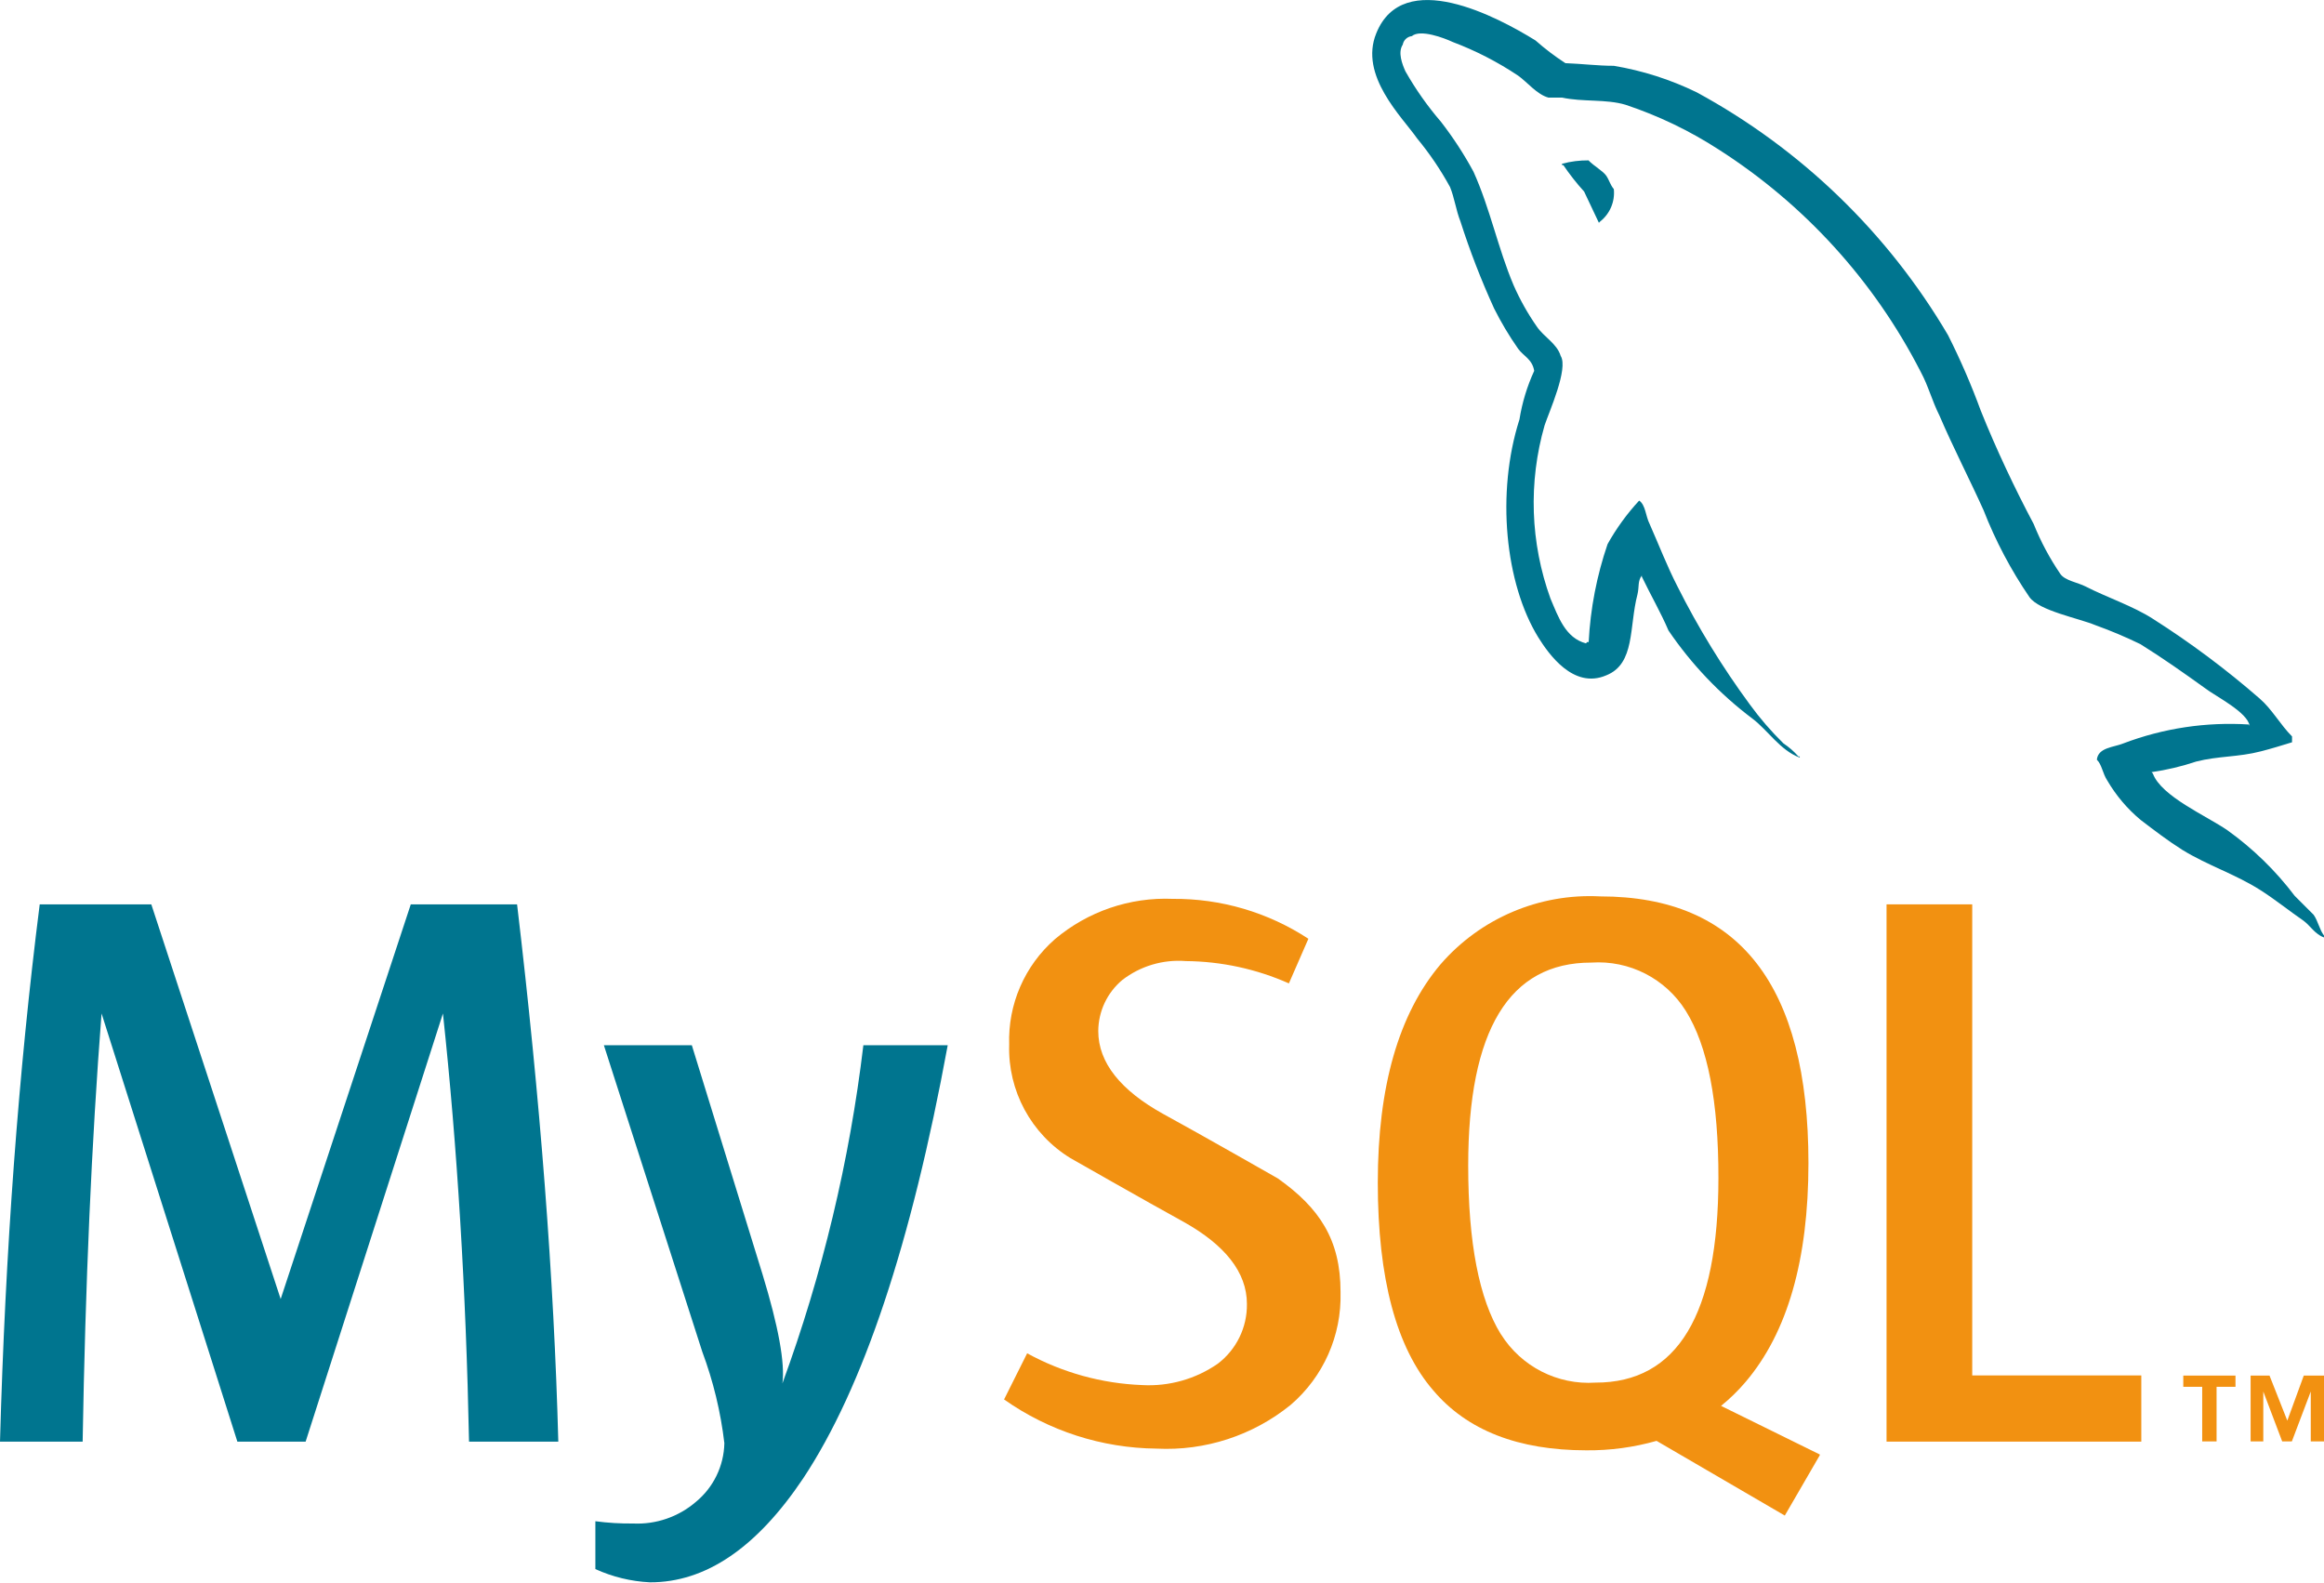
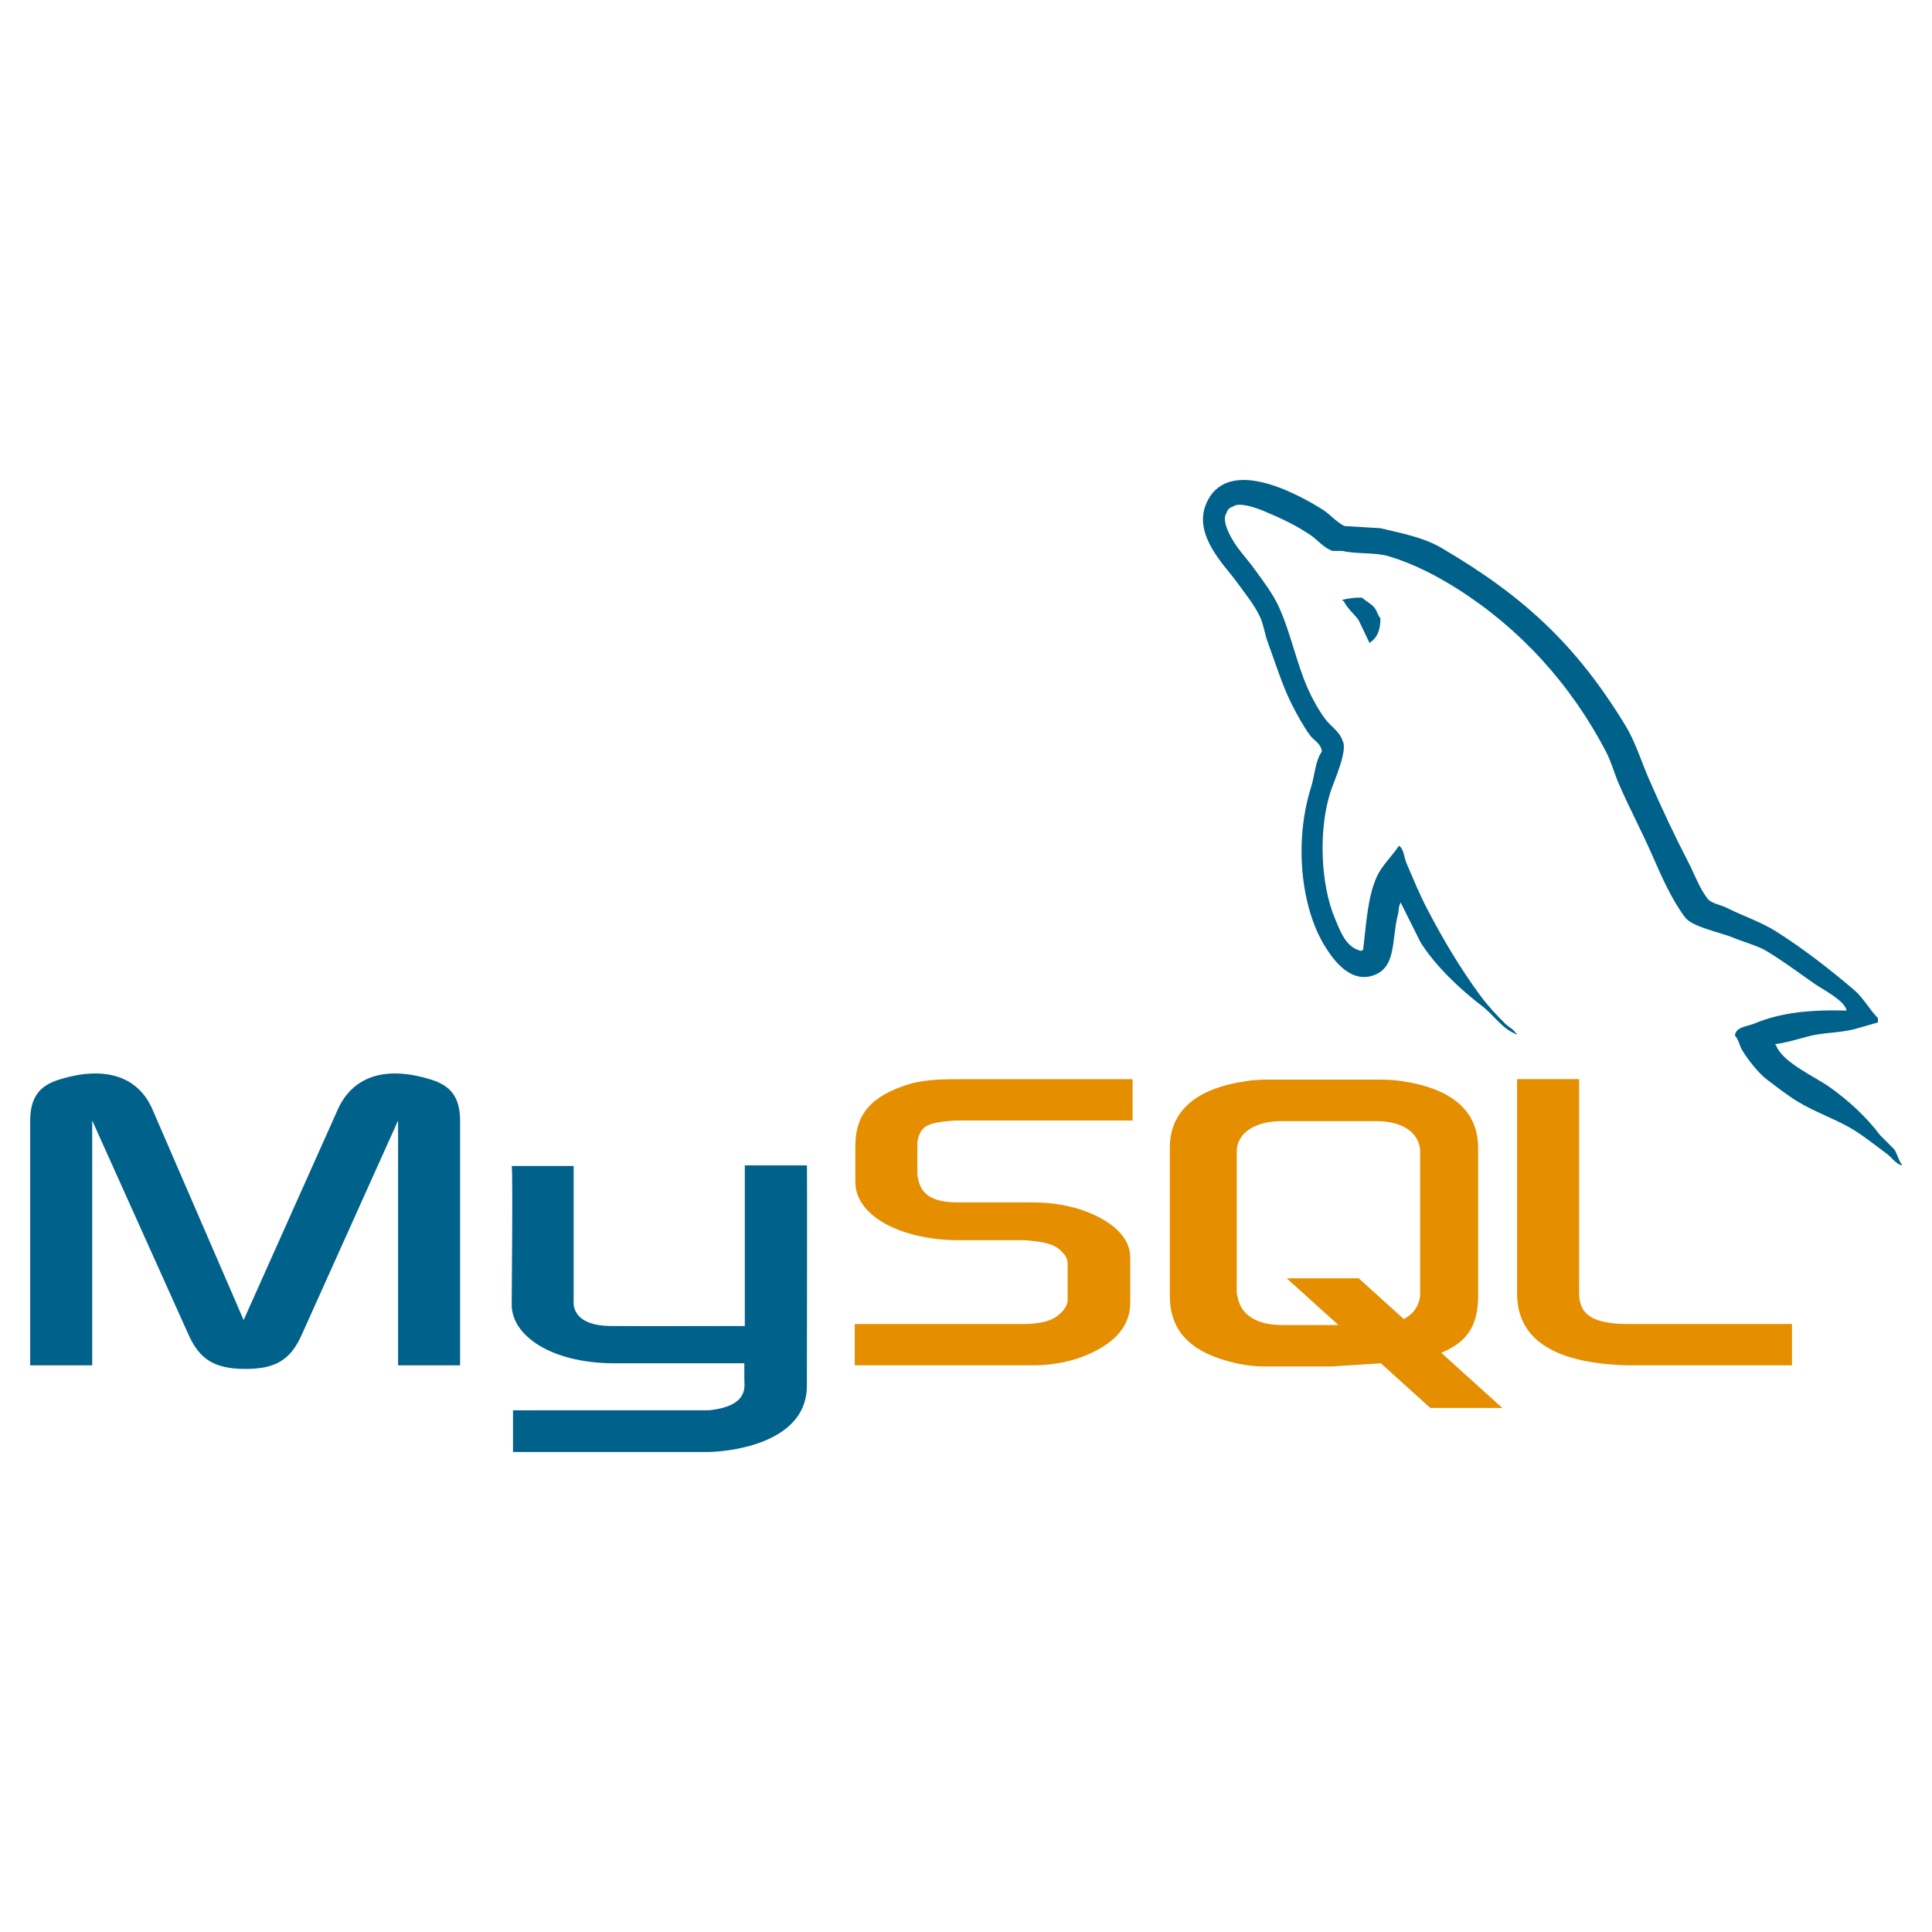
- <svg xmlns="http://www.w3.org/2000/svg" id="Layer_1" data-name="Layer 1" viewBox="0 0 122.88 83.67">
-   <defs>
-     <style>.cls-1,.cls-4{fill:#00758f;}.cls-2,.cls-3{fill:#f29111;}.cls-3,.cls-4{fill-rule:evenodd;}</style>
-   </defs>
-   <path class="cls-1" d="M29.54,76.23H24.8q-.24-12-1.38-22.64h0L16.16,76.23H12.55L5.37,53.59h0q-.79,10.19-1,22.64H0Q.42,61.08,2.1,47.82H8l6.84,20.87h0l6.88-20.87h5.62q1.84,15.52,2.18,28.41Zm0,0Z" />
-   <path class="cls-1" d="M50.11,55.27Q47.22,71,42.47,78.17q-3.69,5.51-8.1,5.5a7.89,7.89,0,0,1-2.89-.7V80.44a14.05,14.05,0,0,0,2,.12,4.74,4.74,0,0,0,3.31-1.14,4.13,4.13,0,0,0,1.51-3.11,20.77,20.77,0,0,0-1.17-4.84l-5.2-16.2h4.65l3.74,12.12q1.26,4.13,1.05,5.76a79.31,79.31,0,0,0,4.28-17.88Zm0,0Z" />
-   <path class="cls-2" d="M70.88,68.35a7.56,7.56,0,0,1-2.64,5.94,10.42,10.42,0,0,1-7.09,2.31A14.22,14.22,0,0,1,53.09,74l1.22-2.44a13.76,13.76,0,0,0,6.08,1.68,6.39,6.39,0,0,0,4-1.13,3.9,3.9,0,0,0,1.54-3.16c0-1.68-1.17-3.12-3.33-4.33-2-1.1-6-3.38-6-3.38a6.79,6.79,0,0,1-3.24-6,7.09,7.09,0,0,1,2.42-5.58,9.06,9.06,0,0,1,6.23-2.13,12.87,12.87,0,0,1,7.17,2.11L68.15,52a13.74,13.74,0,0,0-5.45-1.18,4.87,4.87,0,0,0-3.36,1,3.55,3.55,0,0,0-1.27,2.7c0,1.68,1.2,3.14,3.41,4.37,2,1.09,6.08,3.42,6.08,3.42,2.22,1.57,3.32,3.25,3.32,6Zm0,0Z" />
-   <path class="cls-3" d="M79.35,70.54c-1.14-1.85-1.72-4.82-1.72-8.91q0-10.74,6.51-10.73a5.45,5.45,0,0,1,5,2.56q1.73,2.77,1.72,8.84,0,10.82-6.5,10.81a5.47,5.47,0,0,1-5-2.56Zm16.87,6.37L91,74.34a9.72,9.72,0,0,0,1.3-1.27q3.32-3.91,3.32-11.57,0-14.1-11-14.1A10.44,10.44,0,0,0,76.16,51q-3.31,3.92-3.31,11.53t2.94,11c1.78,2.1,4.48,3.16,8.09,3.16a13.16,13.16,0,0,0,3.71-.5l6.78,3.95,1.85-3.19Zm0,0Z" />
-   <polygon class="cls-2" points="113.22 76.23 99.75 76.23 99.75 47.82 104.28 47.82 104.28 72.73 113.22 72.73 113.22 76.23 113.22 76.23" />
-   <path class="cls-2" d="M116.45,76.22h.75V73.33h1v-.59h-2.76v.59h1v2.89Zm5.72,0h.71V72.74h-1.07l-.87,2.38L120,72.74h-1v3.48h.67V73.58h0l1,2.64h.51l1-2.64v2.64Zm0,0Z" />
-   <path class="cls-4" d="M118.91,38.31a15.86,15.86,0,0,0-6.64,1c-.51.21-1.33.21-1.4.86.27.27.3.72.55,1.1a7.87,7.87,0,0,0,1.77,2.09c.72.55,1.44,1.1,2.2,1.58,1.33.82,2.84,1.3,4.13,2.13.76.48,1.51,1.09,2.27,1.61.37.27.61.72,1.09.89v-.1c-.24-.31-.31-.76-.55-1.1l-1-1a16.49,16.49,0,0,0-3.56-3.47c-1.1-.76-3.5-1.79-3.94-3l-.07-.07a13.51,13.51,0,0,0,2.36-.56c1.17-.3,2.23-.23,3.42-.54.55-.14,1.1-.31,1.65-.48v-.31c-.62-.62-1.06-1.44-1.71-2a46.9,46.9,0,0,0-5.65-4.22c-1.06-.68-2.43-1.13-3.56-1.71-.41-.21-1.09-.31-1.33-.66a13.87,13.87,0,0,1-1.41-2.64c-1-1.88-2-4-2.8-6A37.42,37.42,0,0,0,103,17.72,34.56,34.56,0,0,0,89.71,4.88a16.08,16.08,0,0,0-4.38-1.4c-.85,0-1.71-.11-2.56-.14a13.4,13.4,0,0,1-1.58-1.2c-2-1.24-7-3.91-8.42-.38C71.85,4,74.14,6.19,74.93,7.32a16.35,16.35,0,0,1,1.74,2.57c.24.59.31,1.21.55,1.82A41.7,41.7,0,0,0,79,16.31a16.86,16.86,0,0,0,1.27,2.13c.27.38.75.55.85,1.17a9.9,9.9,0,0,0-.78,2.57c-1.24,3.88-.76,8.68,1,11.53.54.86,1.85,2.75,3.59,2,1.54-.61,1.2-2.57,1.65-4.28.1-.42,0-.69.23-1v.06c.48,1,1,1.89,1.41,2.85A19.65,19.65,0,0,0,92.66,38c.82.62,1.47,1.68,2.5,2.06V40h-.07a4,4,0,0,0-.79-.69,16.31,16.31,0,0,1-1.78-2.06A43.24,43.24,0,0,1,88.69,31c-.55-1.07-1-2.24-1.47-3.3-.21-.41-.21-1-.55-1.23A12,12,0,0,0,85,28.77a19,19,0,0,0-1,5.18c-.14,0-.07,0-.14.07-1.09-.28-1.47-1.41-1.88-2.37a14.85,14.85,0,0,1-.31-9.16c.24-.72,1.27-3,.85-3.67-.2-.66-.89-1-1.26-1.55a12.77,12.77,0,0,1-1.23-2.19c-.82-1.93-1.24-4.05-2.12-6a19.24,19.24,0,0,0-1.72-2.64,16.78,16.78,0,0,1-1.88-2.67c-.17-.38-.41-1-.14-1.41a.55.55,0,0,1,.48-.45c.45-.38,1.71.1,2.16.31A17.11,17.11,0,0,1,80.27,4c.48.34,1,1,1.6,1.16h.72c1.1.24,2.33.07,3.36.38a21.63,21.63,0,0,1,4.93,2.37,30.37,30.37,0,0,1,10.67,11.74c.42.78.59,1.51,1,2.33.72,1.68,1.61,3.4,2.33,5a22.85,22.85,0,0,0,2.43,4.6c.52.72,2.57,1.1,3.49,1.48a23.92,23.92,0,0,1,2.37,1c1.16.72,2.32,1.54,3.42,2.33.54.42,2.26,1.27,2.36,2Zm0,0Z" />
-   <path class="cls-4" d="M84,8.48a5.2,5.2,0,0,0-1.41.18v.07h.07a12.56,12.56,0,0,0,1.1,1.4c.27.55.51,1.1.78,1.65l.07-.07A1.93,1.93,0,0,0,85.33,10c-.2-.24-.24-.48-.41-.72s-.65-.51-.92-.79Zm0,0Z" />
+ <svg xmlns="http://www.w3.org/2000/svg" viewBox="0 0 128 128" id="mysql">
+   <path fill="#00618A" d="M2.001 90.458h4.108v-16.223l6.36 14.143c.75 1.712 1.777 2.317 3.792 2.317s3.003-.605 3.753-2.317l6.36-14.143v16.223h4.108v-16.196c0-1.58-.632-2.345-1.936-2.739-3.121-.974-5.215-.131-6.163 1.976l-6.241 13.958-6.043-13.959c-.909-2.106-3.042-2.949-6.163-1.976-1.304.395-1.936 1.159-1.936 2.739v16.197zM33.899 77.252h4.107v8.938c-.038.485.156 1.625 2.406 1.661 1.148.018 8.862 0 8.934 0v-10.643h4.117c.019 0-.004 14.514-.004 14.574.022 3.58-4.441 4.357-6.499 4.417h-12.972v-2.764c.022 0 12.963.003 12.995-.001 2.645-.279 2.332-1.593 2.331-2.035v-1.078h-8.731c-4.062-.037-6.65-1.81-6.683-3.85-.002-.187.089-9.129-.001-9.219z" />
+   <path fill="#E48E00" d="M56.63 90.458h11.812c1.383 0 2.727-.289 3.793-.789 1.777-.816 2.646-1.922 2.646-3.372v-3.002c0-1.185-.987-2.292-2.923-3.028-1.027-.396-2.292-.605-3.517-.605h-4.978c-1.659 0-2.449-.5-2.646-1.606-.039-.132-.039-.237-.039-.369v-1.87c0-.105 0-.211.039-.342.197-.843.632-1.08 2.094-1.212l.395-.026h11.733v-2.738h-11.535c-1.659 0-2.528.105-3.318.342-2.449.764-3.517 1.975-3.517 4.082v2.396c0 1.844 2.095 3.424 5.61 3.793.396.025.79.053 1.185.053h4.267c.158 0 .316 0 .435.025 1.304.105 1.856.343 2.252.816.237.237.315.475.315.737v2.397c0 .289-.197.658-.592.974-.355.316-.948.527-1.738.58l-.435.026h-11.338v2.738zM100.511 85.692c0 2.817 2.094 4.397 6.32 4.714.395.026.79.052 1.185.052h10.706v-2.738h-10.784c-2.41 0-3.318-.606-3.318-2.055v-14.168h-4.108v14.195zM77.503 85.834v-9.765c0-2.48 1.742-3.985 5.186-4.46.356-.053.753-.079 1.108-.079h7.799c.396 0 .752.026 1.147.079 3.444.475 5.187 1.979 5.187 4.46v9.765c0 2.014-.74 3.09-2.445 3.792l4.048 3.653h-4.771l-3.274-2.956-3.296.209h-4.395c-.752 0-1.543-.105-2.414-.343-2.613-.712-3.88-2.085-3.88-4.355zm4.434-.237c0 .132.039.265.079.423.237 1.135 1.307 1.768 2.929 1.768h3.732l-3.428-3.095h4.771l2.989 2.7c.552-.295.914-.743 1.041-1.32.039-.132.039-.264.039-.396v-9.368c0-.105 0-.238-.039-.37-.238-1.056-1.307-1.662-2.89-1.662h-6.216c-1.82 0-3.008.792-3.008 2.032v9.288z" />
+   <path fill="#00618A" d="M122.336 66.952c-2.525-.069-4.454.166-6.104.861-.469.198-1.216.203-1.292.79.257.271.297.674.502 1.006.394.637 1.059 1.491 1.652 1.938.647.489 1.315 1.013 2.011 1.437 1.235.754 2.615 1.184 3.806 1.938.701.446 1.397 1.006 2.082 1.509.339.247.565.634 1.006.789v-.071c-.231-.294-.291-.698-.503-1.006l-.934-.934c-.913-1.212-2.071-2.275-3.304-3.159-.982-.705-3.18-1.658-3.59-2.801l-.072-.071c.696-.079 1.512-.331 2.154-.503 1.08-.29 2.045-.215 3.16-.503l1.508-.432v-.286c-.563-.578-.966-1.344-1.58-1.867-1.607-1.369-3.363-2.737-5.17-3.879-1.002-.632-2.241-1.043-3.304-1.579-.356-.181-.984-.274-1.221-.575-.559-.711-.862-1.612-1.293-2.441-.9-1.735-1.786-3.631-2.585-5.458-.544-1.245-.9-2.473-1.579-3.59-3.261-5.361-6.771-8.597-12.208-11.777-1.157-.677-2.55-.943-4.021-1.292l-2.37-.144c-.481-.201-.983-.791-1.436-1.077-1.802-1.138-6.422-3.613-7.756-.358-.842 2.054 1.26 4.058 2.011 5.099.527.73 1.203 1.548 1.58 2.369.248.54.29 1.081.503 1.652.521 1.406.976 2.937 1.651 4.236.341.658.718 1.351 1.149 1.939.264.36.718.52.789 1.077-.443.62-.469 1.584-.718 2.369-1.122 3.539-.699 7.938.934 10.557.501.805 1.681 2.529 3.303 1.867 1.419-.578 1.103-2.369 1.509-3.95.092-.357.035-.621.215-.861v.072l1.293 2.585c.957 1.541 2.654 3.15 4.093 4.237.746.563 1.334 1.538 2.298 1.867v-.073h-.071c-.188-.291-.479-.411-.719-.646-.562-.551-1.187-1.235-1.651-1.867-1.309-1.776-2.465-3.721-3.519-5.745-.503-.966-.94-2.032-1.364-3.016-.164-.379-.162-.953-.502-1.148-.466.72-1.149 1.303-1.509 2.154-.574 1.36-.648 3.019-.861 4.739l-.144.071c-1.001-.241-1.352-1.271-1.724-2.154-.94-2.233-1.115-5.83-.287-8.401.214-.666 1.181-2.761.789-3.376-.187-.613-.804-.967-1.148-1.437-.427-.579-.854-1.341-1.149-2.011-.77-1.741-1.129-3.696-1.938-5.457-.388-.842-1.042-1.693-1.58-2.441-.595-.83-1.262-1.44-1.724-2.442-.164-.356-.387-.927-.144-1.293.077-.247.188-.35.432-.431.416-.321 1.576.107 2.01.287 1.152.479 2.113.934 3.089 1.58.468.311.941.911 1.508 1.077h.646c1.011.232 2.144.071 3.088.358 1.67.508 3.166 1.297 4.524 2.155 4.139 2.614 7.522 6.334 9.838 10.772.372.715.534 1.396.861 2.154.662 1.528 1.496 3.101 2.154 4.596.657 1.491 1.298 2.996 2.227 4.237.488.652 2.374 1.002 3.231 1.364.601.254 1.585.519 2.154.861 1.087.656 2.141 1.437 3.16 2.155.509.362 2.076 1.149 2.154 1.798zM90.237 39.593c-.526-.01-.899.058-1.293.144v.071h.072c.251.517.694.849 1.005 1.293l.719 1.508.071-.071c.445-.313.648-.814.646-1.58-.179-.188-.205-.423-.359-.646-.204-.3-.602-.468-.861-.719z" />
</svg>
